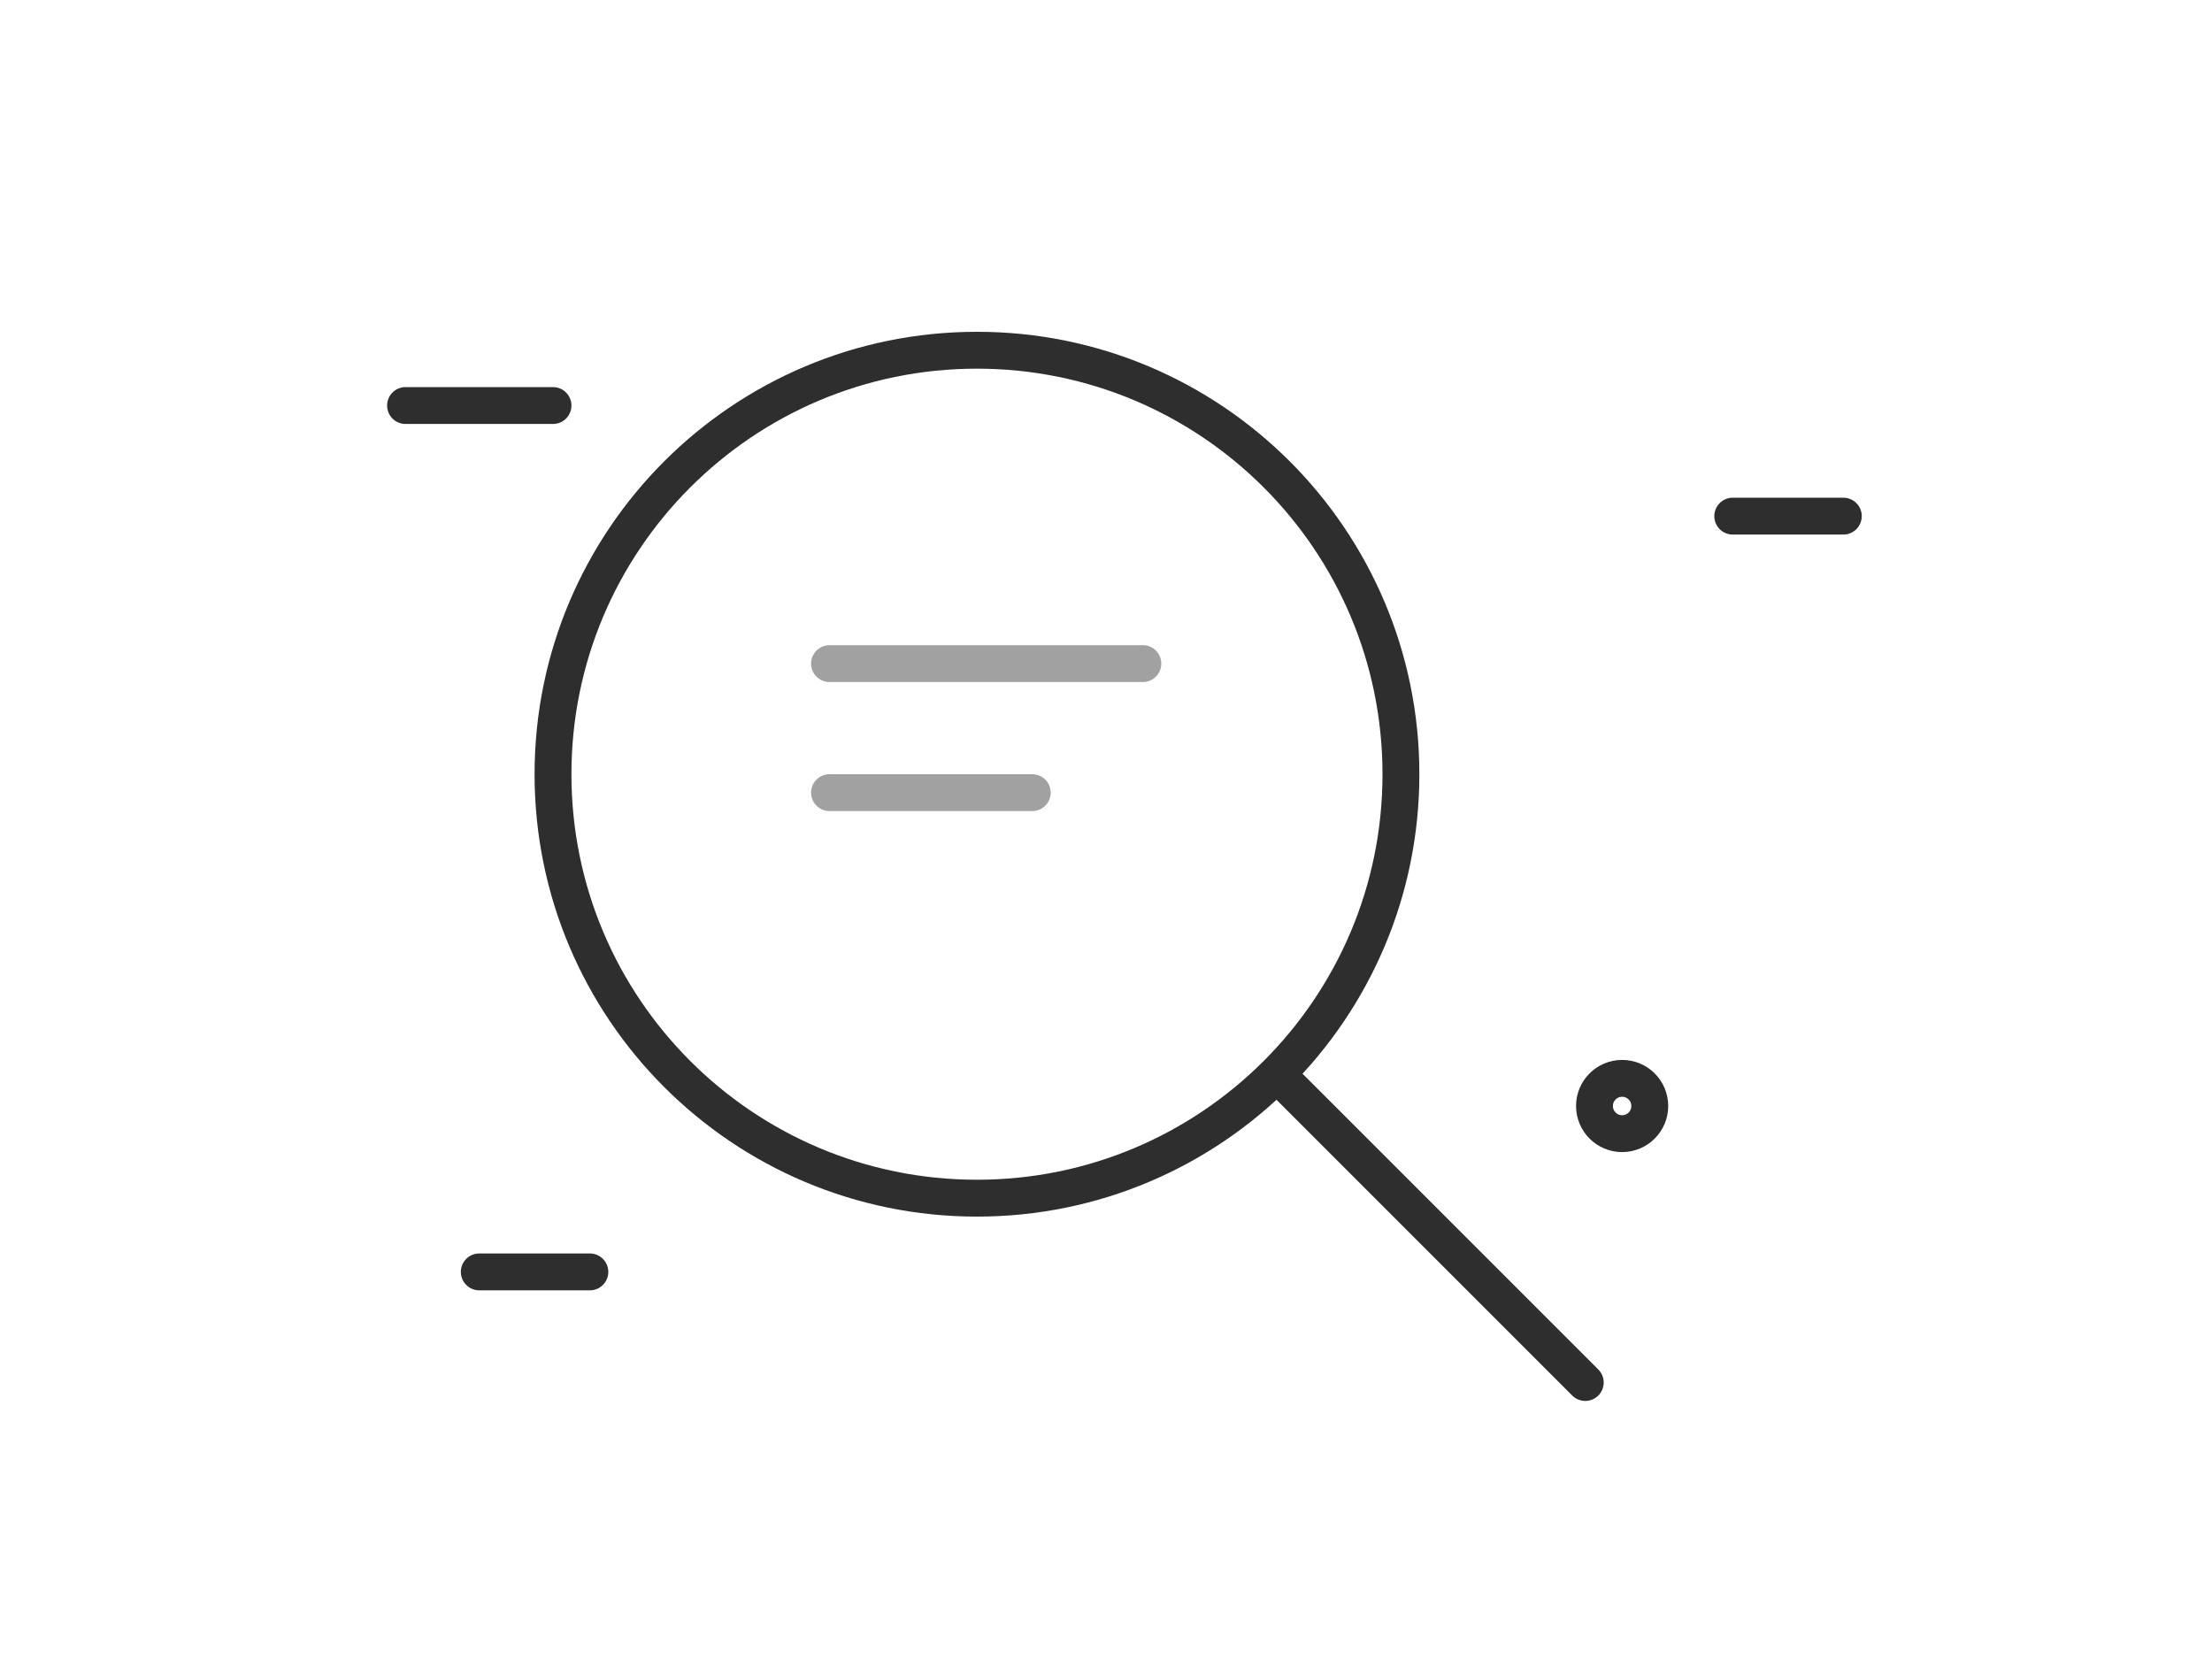
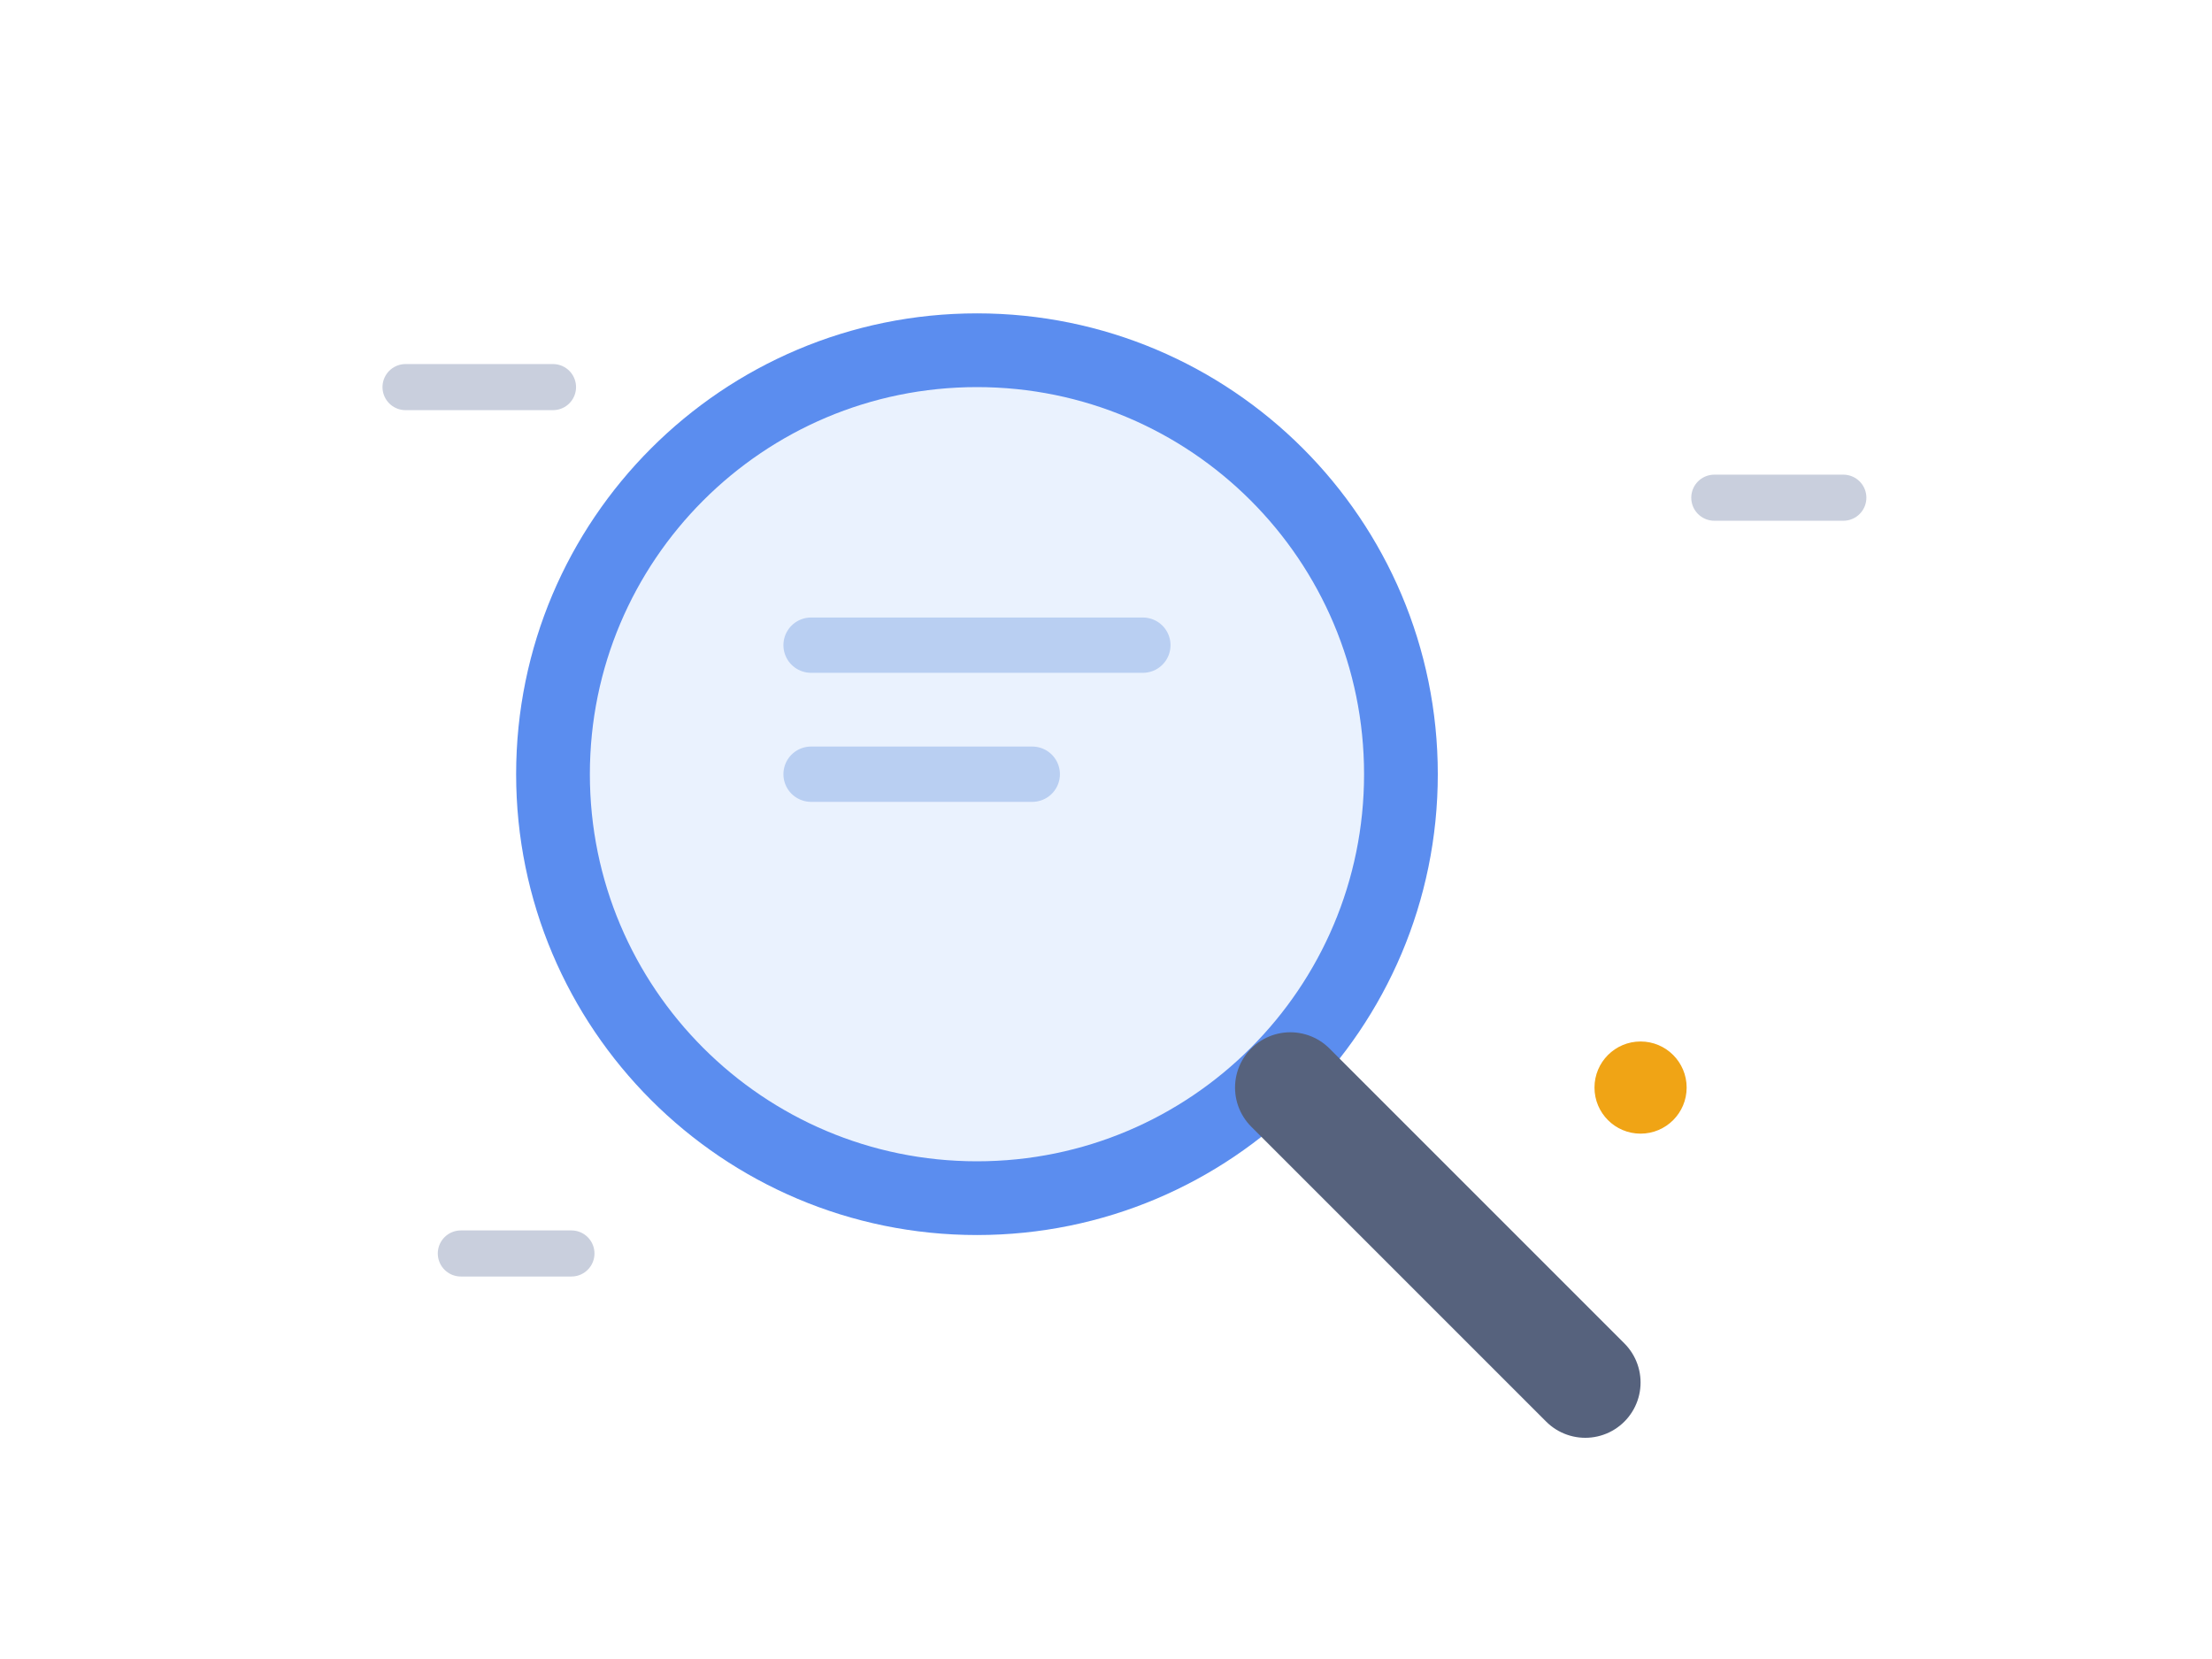
<svg xmlns="http://www.w3.org/2000/svg" viewBox="0 0 240 180">
-   <g fill="none" stroke="#000" stroke-width="4" opacity=".82" stroke-linecap="round" stroke-linejoin="round">
-     <circle cx="106" cy="84" r="46" />
-     <path d="m140 118 32 32" />
-     <path d="M90 72h34M90 86h22" opacity=".45" />
-     <path d="M44 44h16M188 56h12M52 138h12" />
-     <circle cx="176" cy="120" r="3" />
-   </g>
+   <circle cx="106" cy="84" r="46" fill="#EAF2FE" stroke="#5B8DEF" stroke-width="8" />
+   <path d="M88 70h36M88 84h24" stroke="#B9CFF2" stroke-width="6" stroke-linecap="round" />
+   <path d="m140 118 32 32" stroke="#56627D" stroke-width="12" stroke-linecap="round" />
+   <path d="M44 42h16M186 54h14M50 136h12" stroke="#C9CFDD" stroke-width="5" stroke-linecap="round" />
+   <circle cx="178" cy="118" r="5" fill="#F0A415" />
</svg>
